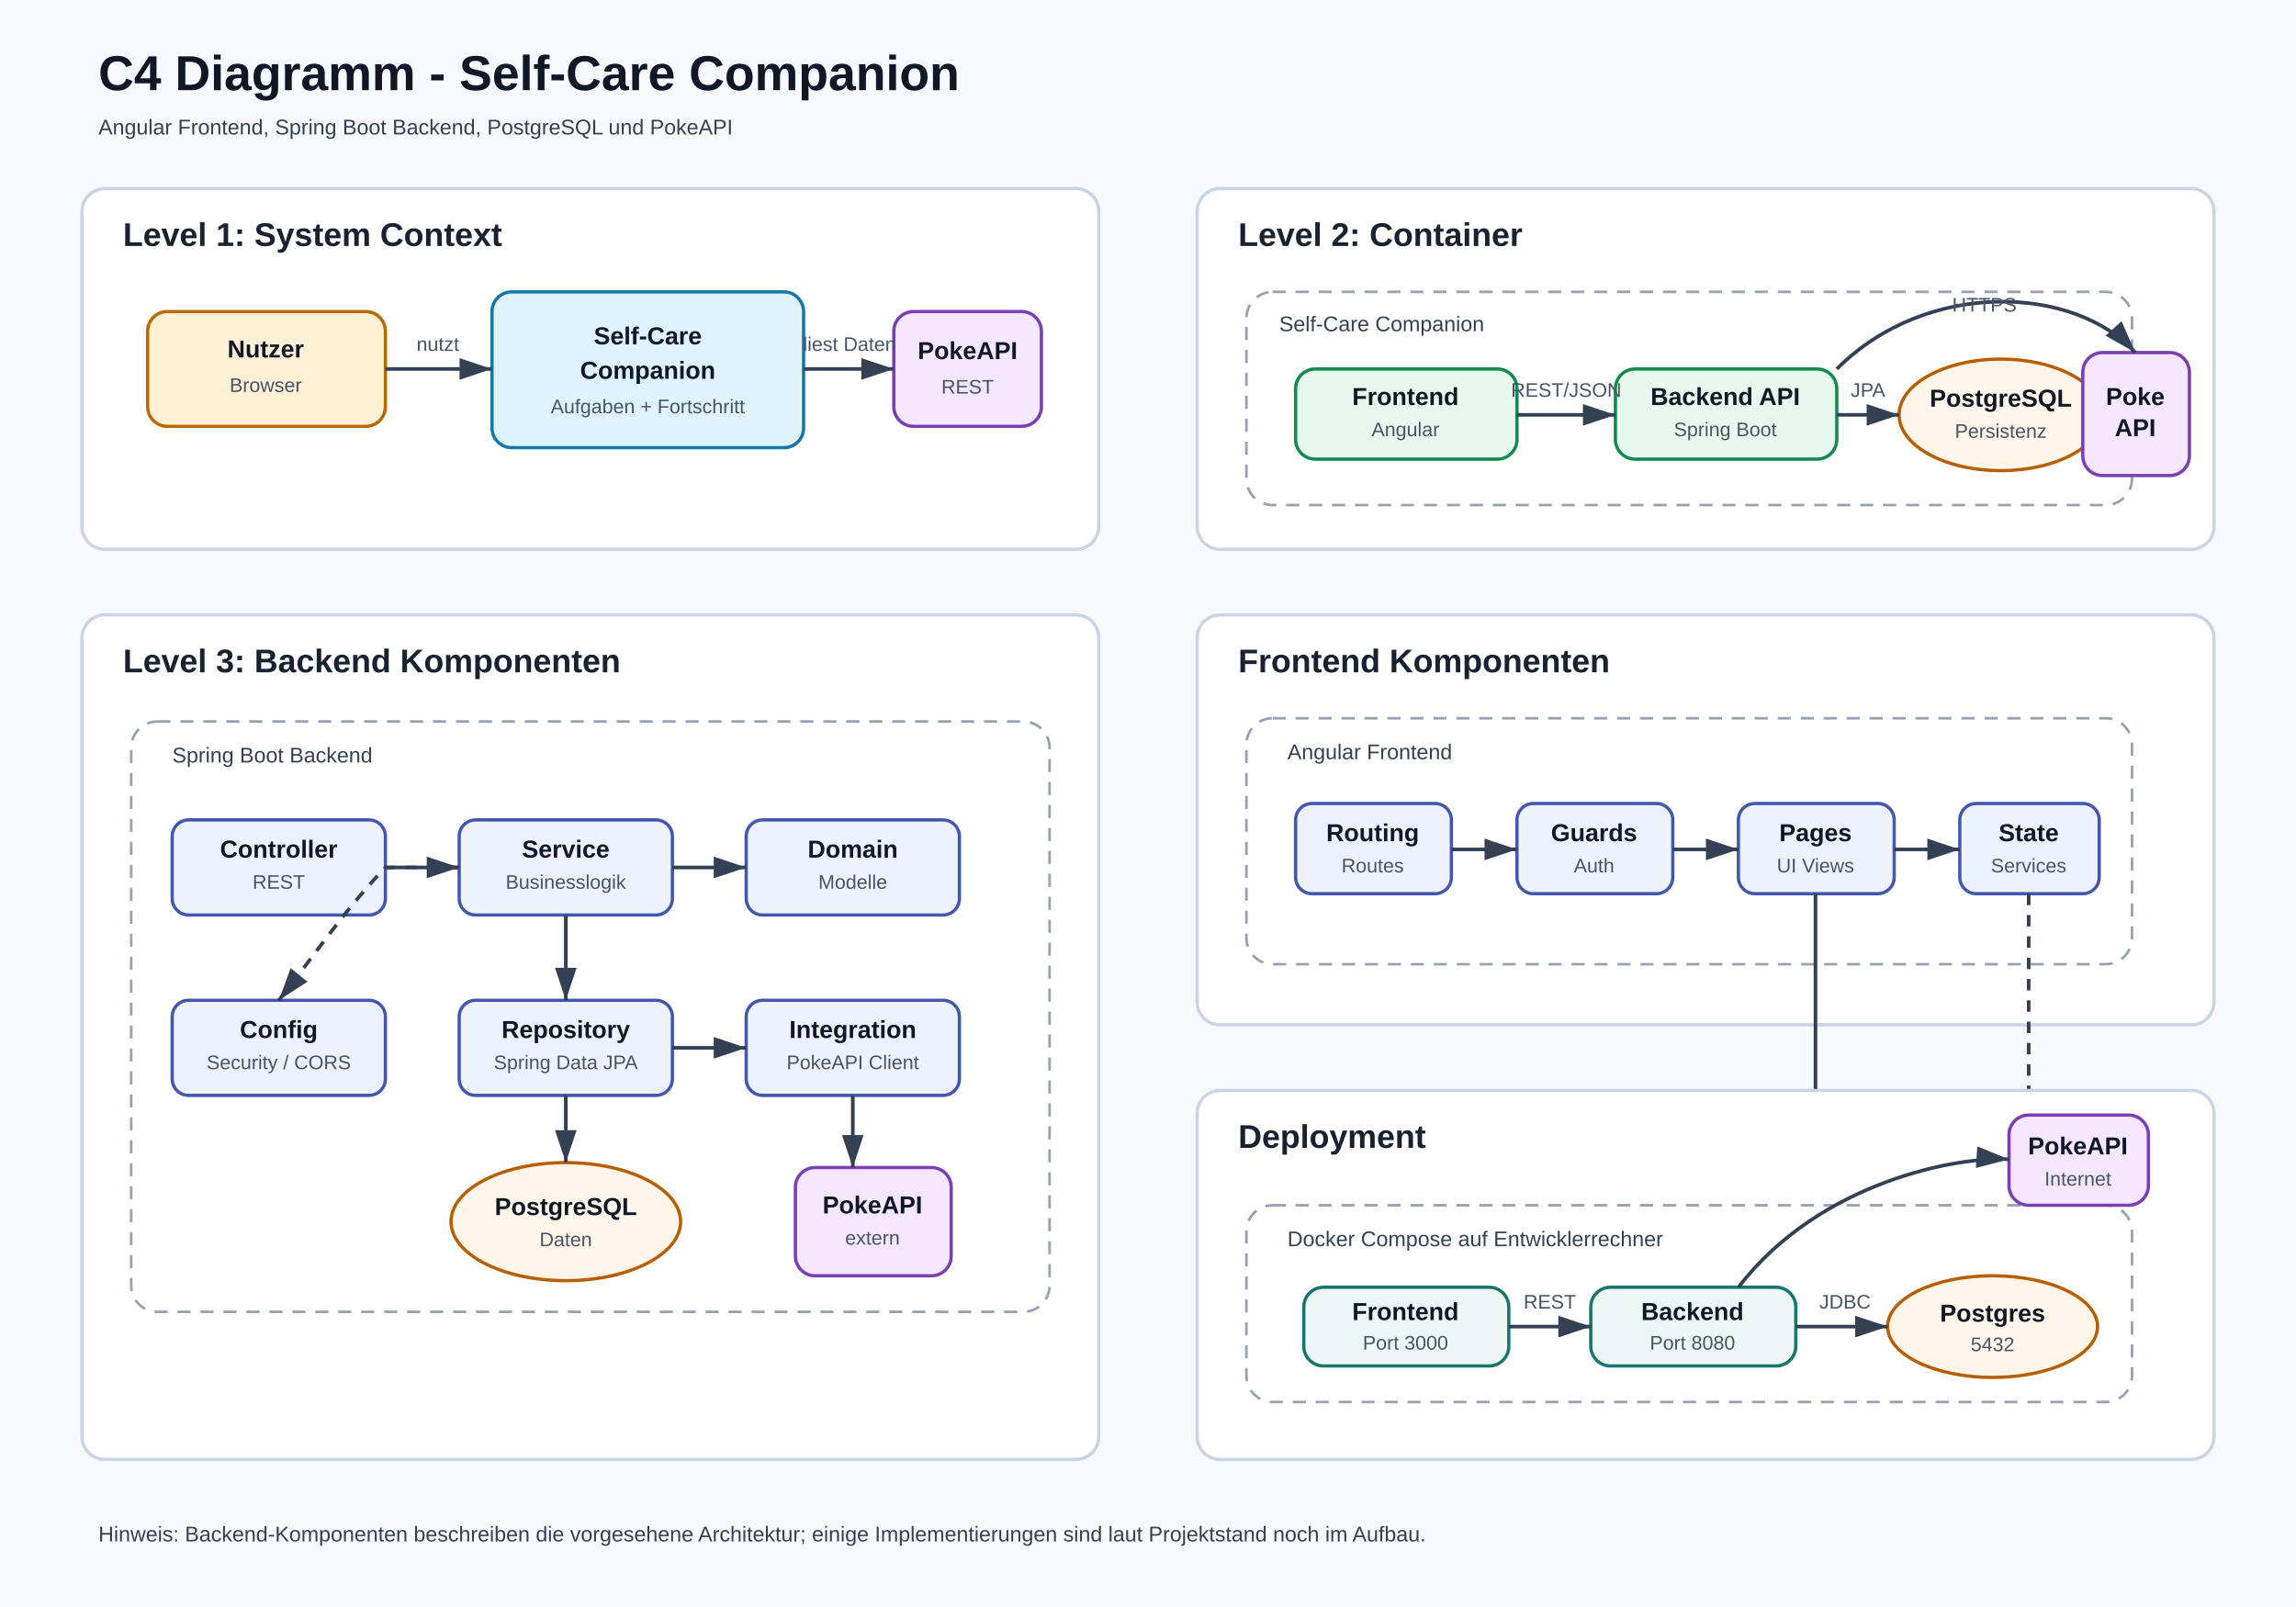
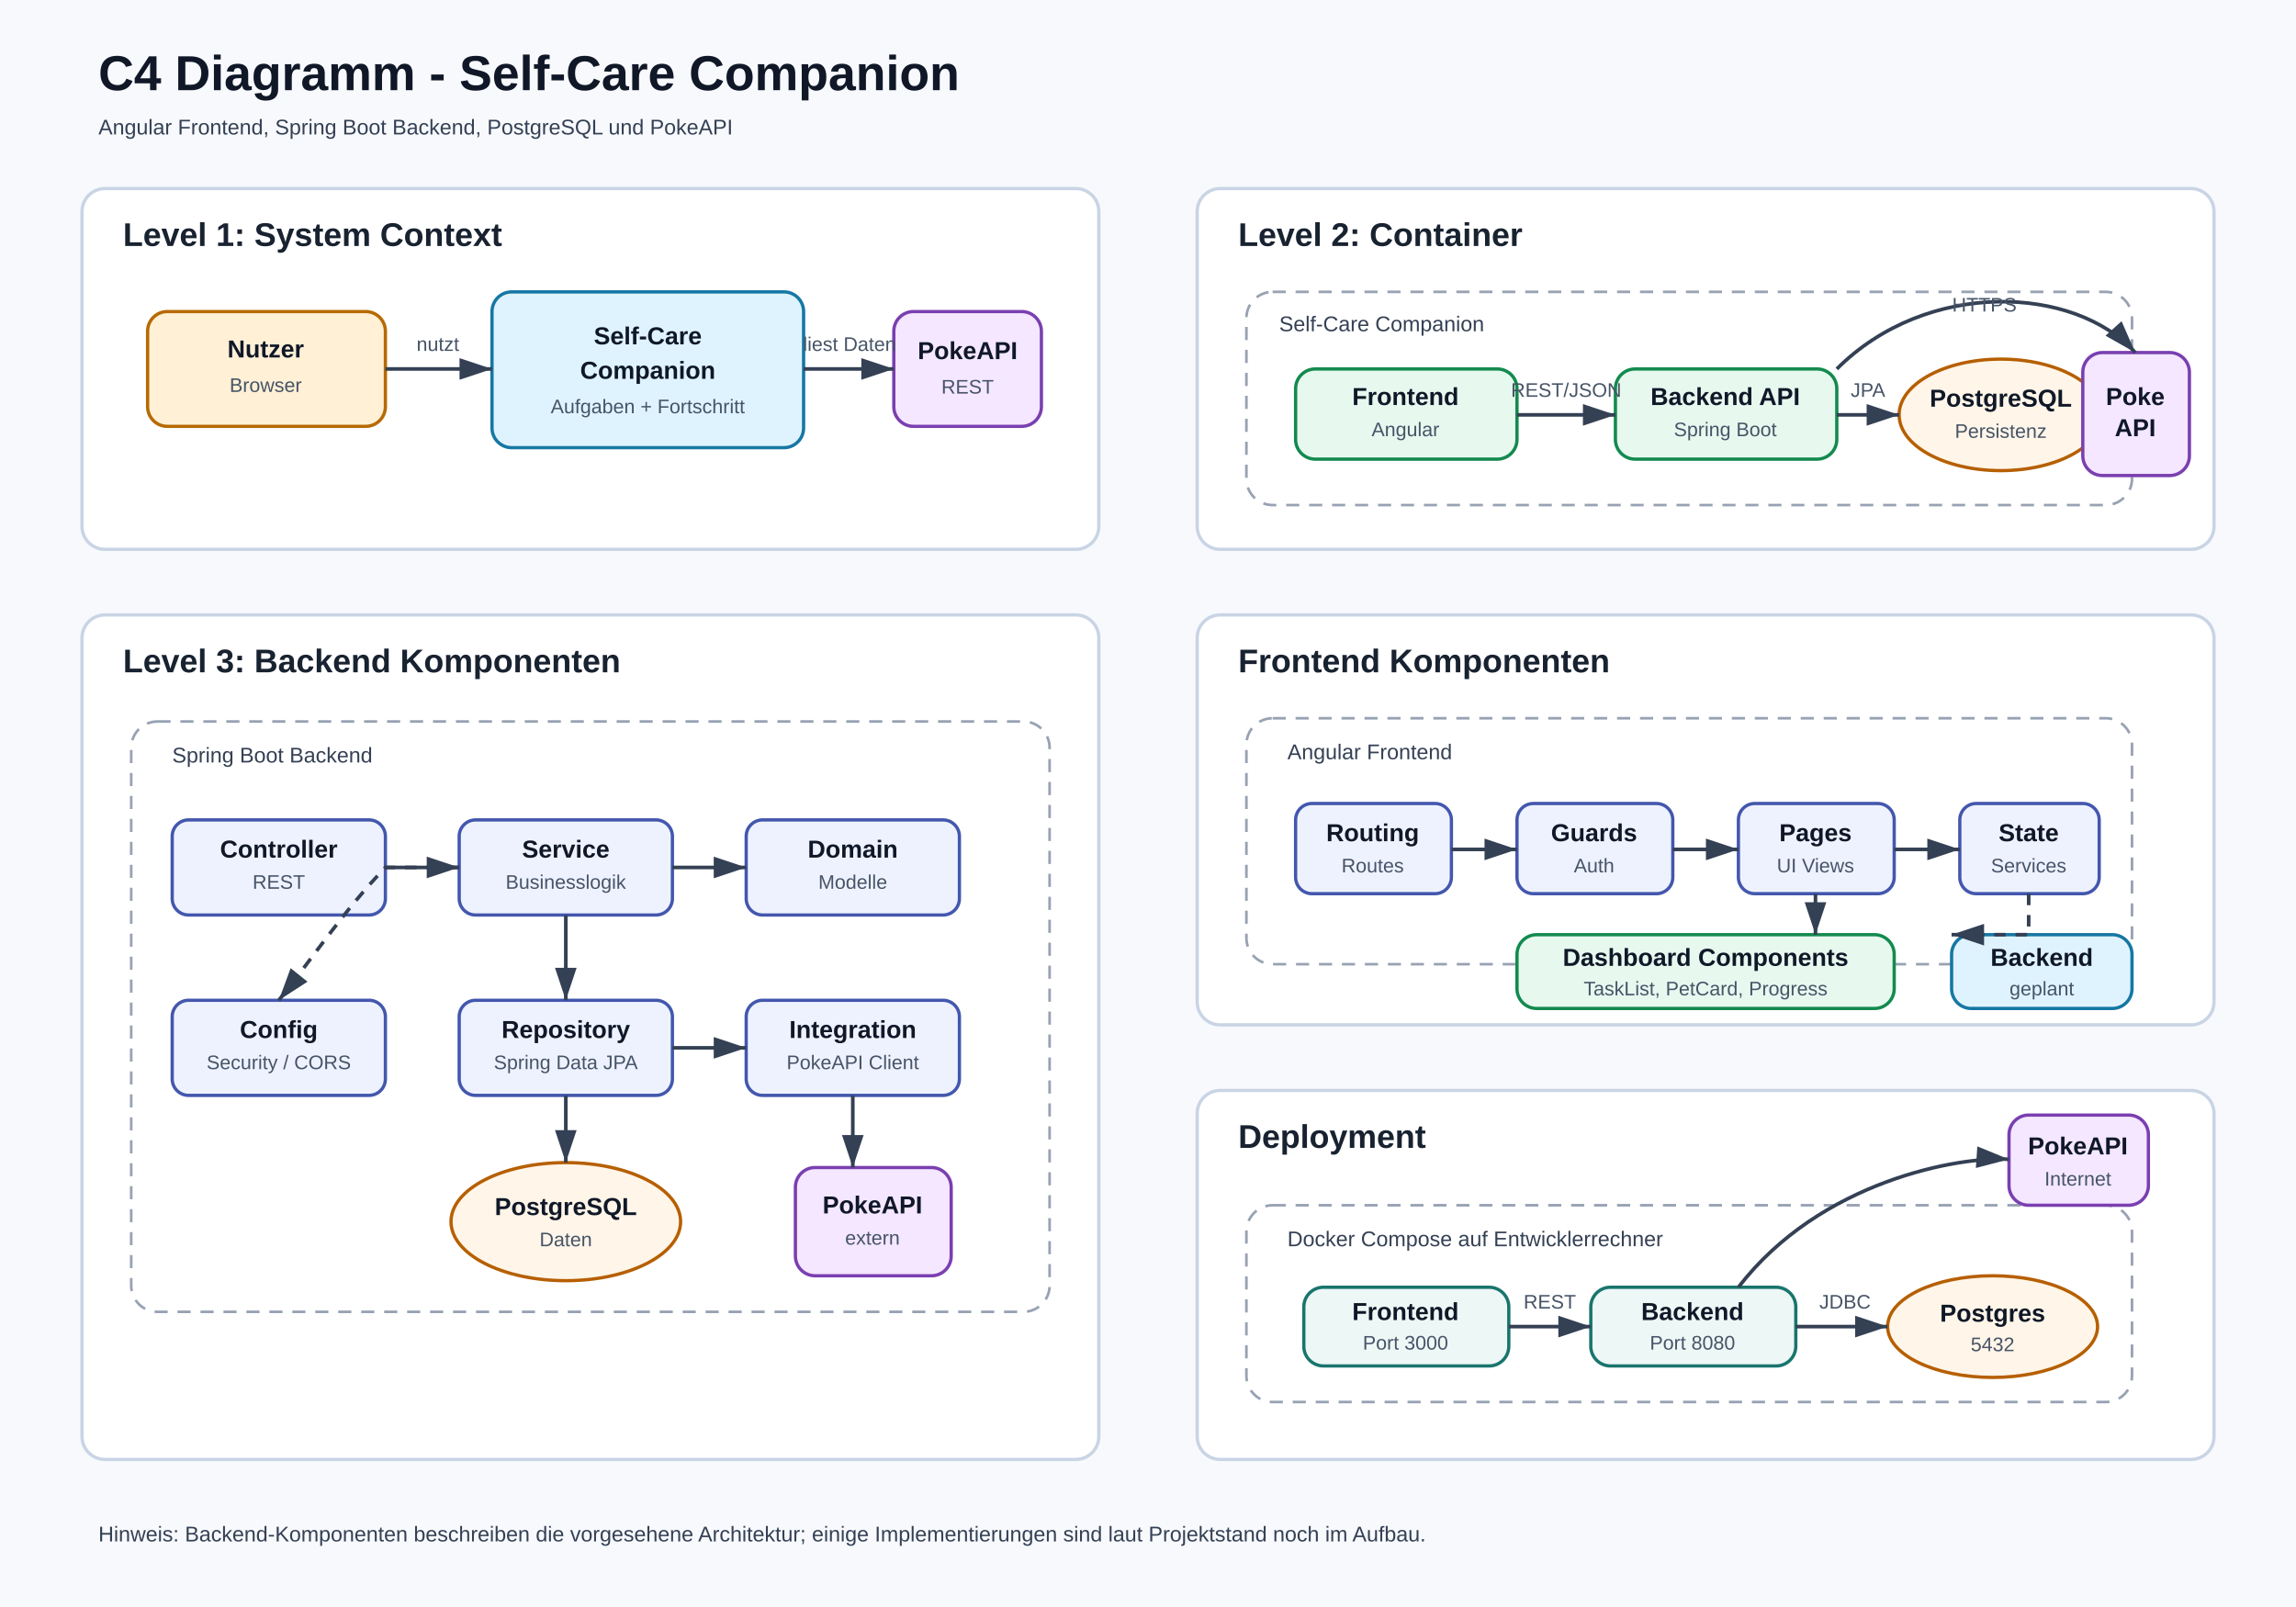
<svg xmlns="http://www.w3.org/2000/svg" width="1400" height="980" viewBox="0 0 1400 980" role="img" aria-labelledby="title desc">
  <defs>
    <marker id="arrow" markerWidth="10" markerHeight="10" refX="9" refY="3" orient="auto" markerUnits="strokeWidth">
      <path d="M0,0 L0,6 L9,3 z" fill="#344054" />
    </marker>
    <style>
      .bg { fill: #f7f9fc; }
      .panel { fill: #ffffff; stroke: #c9d4e5; stroke-width: 2; rx: 14; }
      .system { fill: #dff3ff; stroke: #1677a3; stroke-width: 2; rx: 12; }
      .person { fill: #fff0d6; stroke: #b66a00; stroke-width: 2; rx: 12; }
      .external { fill: #f4e7ff; stroke: #7a3fb0; stroke-width: 2; rx: 12; }
      .container { fill: #e7f8ef; stroke: #138a4e; stroke-width: 2; rx: 12; }
      .component { fill: #eef2ff; stroke: #4357ad; stroke-width: 2; rx: 10; }
      .database { fill: #fff5e8; stroke: #b65f00; stroke-width: 2; }
      .deploy { fill: #edf7f6; stroke: #19756d; stroke-width: 2; rx: 12; }
      .title { font: 700 30px Arial, sans-serif; fill: #101828; }
      .panelTitle { font: 700 20px Arial, sans-serif; fill: #182230; }
      .label { font: 700 15px Arial, sans-serif; fill: #101828; }
      .small { font: 13px Arial, sans-serif; fill: #344054; }
      .tiny { font: 12px Arial, sans-serif; fill: #475467; }
      .arrow { stroke: #344054; stroke-width: 2.2; fill: none; marker-end: url(#arrow); }
      .dash { stroke-dasharray: 7 6; }
      .group { fill: none; stroke: #98a2b3; stroke-width: 1.6; stroke-dasharray: 8 6; rx: 16; }
    </style>
  </defs>
  <rect class="bg" width="1400" height="980" />
  <text x="60" y="55" class="title">C4 Diagramm - Self-Care Companion</text>
  <text x="60" y="82" class="small">Angular Frontend, Spring Boot Backend, PostgreSQL und PokeAPI</text>
  <rect x="50" y="115" width="620" height="220" class="panel" />
  <text x="75" y="150" class="panelTitle">Level 1: System Context</text>
  <rect x="90" y="190" width="145" height="70" class="person" />
  <text x="162" y="218" text-anchor="middle" class="label">Nutzer</text>
  <text x="162" y="239" text-anchor="middle" class="tiny">Browser</text>
  <rect x="300" y="178" width="190" height="95" class="system" />
  <text x="395" y="210" text-anchor="middle" class="label">Self-Care</text>
  <text x="395" y="231" text-anchor="middle" class="label">Companion</text>
  <text x="395" y="252" text-anchor="middle" class="tiny">Aufgaben + Fortschritt</text>
  <rect x="545" y="190" width="90" height="70" class="external" />
  <text x="590" y="219" text-anchor="middle" class="label">PokeAPI</text>
  <text x="590" y="240" text-anchor="middle" class="tiny">REST</text>
  <path d="M235 225 H300" class="arrow" />
  <text x="267" y="214" text-anchor="middle" class="tiny">nutzt</text>
  <path d="M490 225 H545" class="arrow" />
  <text x="518" y="214" text-anchor="middle" class="tiny">liest Daten</text>
  <rect x="730" y="115" width="620" height="220" class="panel" />
  <text x="755" y="150" class="panelTitle">Level 2: Container</text>
  <rect x="760" y="178" width="540" height="130" class="group" />
  <text x="780" y="202" class="small">Self-Care Companion</text>
  <rect x="790" y="225" width="135" height="55" class="container" />
  <text x="857" y="247" text-anchor="middle" class="label">Frontend</text>
  <text x="857" y="266" text-anchor="middle" class="tiny">Angular</text>
  <rect x="985" y="225" width="135" height="55" class="container" />
  <text x="1052" y="247" text-anchor="middle" class="label">Backend API</text>
  <text x="1052" y="266" text-anchor="middle" class="tiny">Spring Boot</text>
  <ellipse cx="1220" cy="253" rx="62" ry="34" class="database" />
  <text x="1220" y="248" text-anchor="middle" class="label">PostgreSQL</text>
  <text x="1220" y="267" text-anchor="middle" class="tiny">Persistenz</text>
  <rect x="760" y="225" width="0" height="0" fill="none" />
  <path d="M925 253 H985" class="arrow" />
  <text x="955" y="242" text-anchor="middle" class="tiny">REST/JSON</text>
  <path d="M1120 253 H1158" class="arrow" />
  <text x="1139" y="242" text-anchor="middle" class="tiny">JPA</text>
  <rect x="1270" y="215" width="65" height="75" class="external" />
  <text x="1302" y="247" text-anchor="middle" class="label">Poke</text>
  <text x="1302" y="266" text-anchor="middle" class="label">API</text>
  <path d="M1120 225 C1175 170,1265 174,1302 215" class="arrow" />
  <text x="1210" y="190" text-anchor="middle" class="tiny">HTTPS</text>
  <rect x="50" y="375" width="620" height="515" class="panel" />
  <text x="75" y="410" class="panelTitle">Level 3: Backend Komponenten</text>
  <rect x="80" y="440" width="560" height="360" class="group" />
  <text x="105" y="465" class="small">Spring Boot Backend</text>
  <rect x="105" y="500" width="130" height="58" class="component" />
  <text x="170" y="523" text-anchor="middle" class="label">Controller</text>
  <text x="170" y="542" text-anchor="middle" class="tiny">REST</text>
  <rect x="280" y="500" width="130" height="58" class="component" />
  <text x="345" y="523" text-anchor="middle" class="label">Service</text>
  <text x="345" y="542" text-anchor="middle" class="tiny">Businesslogik</text>
  <rect x="455" y="500" width="130" height="58" class="component" />
  <text x="520" y="523" text-anchor="middle" class="label">Domain</text>
  <text x="520" y="542" text-anchor="middle" class="tiny">Modelle</text>
  <rect x="280" y="610" width="130" height="58" class="component" />
  <text x="345" y="633" text-anchor="middle" class="label">Repository</text>
  <text x="345" y="652" text-anchor="middle" class="tiny">Spring Data JPA</text>
  <rect x="455" y="610" width="130" height="58" class="component" />
  <text x="520" y="633" text-anchor="middle" class="label">Integration</text>
  <text x="520" y="652" text-anchor="middle" class="tiny">PokeAPI Client</text>
  <rect x="105" y="610" width="130" height="58" class="component" />
  <text x="170" y="633" text-anchor="middle" class="label">Config</text>
  <text x="170" y="652" text-anchor="middle" class="tiny">Security / CORS</text>
  <ellipse cx="345" cy="745" rx="70" ry="36" class="database" />
  <text x="345" y="741" text-anchor="middle" class="label">PostgreSQL</text>
  <text x="345" y="760" text-anchor="middle" class="tiny">Daten</text>
  <rect x="485" y="712" width="95" height="66" class="external" />
  <text x="532" y="740" text-anchor="middle" class="label">PokeAPI</text>
  <text x="532" y="759" text-anchor="middle" class="tiny">extern</text>
  <path d="M235 529 H280" class="arrow" />
  <path d="M410 529 H455" class="arrow" />
  <path d="M345 558 V610" class="arrow" />
  <path d="M410 639 H455" class="arrow" />
  <path d="M280 529 H235 C210 555,190 585,170 610" class="arrow dash" />
  <path d="M345 668 V709" class="arrow" />
  <path d="M520 668 V712" class="arrow" />
  <rect x="730" y="375" width="620" height="250" class="panel" />
  <text x="755" y="410" class="panelTitle">Frontend Komponenten</text>
  <rect x="760" y="438" width="540" height="150" class="group" />
  <text x="785" y="463" class="small">Angular Frontend</text>
  <rect x="790" y="490" width="95" height="55" class="component" />
  <text x="837" y="513" text-anchor="middle" class="label">Routing</text>
  <text x="837" y="532" text-anchor="middle" class="tiny">Routes</text>
  <rect x="925" y="490" width="95" height="55" class="component" />
  <text x="972" y="513" text-anchor="middle" class="label">Guards</text>
  <text x="972" y="532" text-anchor="middle" class="tiny">Auth</text>
  <rect x="1060" y="490" width="95" height="55" class="component" />
  <text x="1107" y="513" text-anchor="middle" class="label">Pages</text>
  <text x="1107" y="532" text-anchor="middle" class="tiny">UI Views</text>
  <rect x="1195" y="490" width="85" height="55" class="component" />
  <text x="1237" y="513" text-anchor="middle" class="label">State</text>
  <text x="1237" y="532" text-anchor="middle" class="tiny">Services</text>
  <path d="M885 518 H925" class="arrow" />
  <path d="M1020 518 H1060" class="arrow" />
  <path d="M1155 518 H1195" class="arrow" />
-   <rect x="925" y="695" width="230" height="55" class="container" />
-   <text x="1040" y="717" text-anchor="middle" class="label">Dashboard Components</text>
-   <text x="1040" y="736" text-anchor="middle" class="tiny">TaskList, PetCard, Progress</text>
-   <rect x="1190" y="695" width="110" height="55" class="system" />
-   <text x="1245" y="717" text-anchor="middle" class="label">Backend</text>
-   <text x="1245" y="736" text-anchor="middle" class="tiny">geplant</text>
-   <path d="M1107 545 V695" class="arrow" />
-   <path d="M1237 545 V695 H1190" class="arrow dash" />
+   <rect x="925" y="570" width="230" height="45" class="container" />
+   <text x="1040" y="589" text-anchor="middle" class="label">Dashboard Components</text>
+   <text x="1040" y="607" text-anchor="middle" class="tiny">TaskList, PetCard, Progress</text>
+   <rect x="1190" y="570" width="110" height="45" class="system" />
+   <text x="1245" y="589" text-anchor="middle" class="label">Backend</text>
+   <text x="1245" y="607" text-anchor="middle" class="tiny">geplant</text>
+   <path d="M1107 545 V570" class="arrow" />
+   <path d="M1237 545 V570 H1190" class="arrow dash" />
  <rect x="730" y="665" width="620" height="225" class="panel" />
  <text x="755" y="700" class="panelTitle">Deployment</text>
  <rect x="760" y="735" width="540" height="120" class="group" />
  <text x="785" y="760" class="small">Docker Compose auf Entwicklerrechner</text>
  <rect x="795" y="785" width="125" height="48" class="deploy" />
  <text x="857" y="805" text-anchor="middle" class="label">Frontend</text>
  <text x="857" y="823" text-anchor="middle" class="tiny">Port 3000</text>
  <rect x="970" y="785" width="125" height="48" class="deploy" />
  <text x="1032" y="805" text-anchor="middle" class="label">Backend</text>
  <text x="1032" y="823" text-anchor="middle" class="tiny">Port 8080</text>
  <ellipse cx="1215" cy="809" rx="64" ry="31" class="database" />
  <text x="1215" y="806" text-anchor="middle" class="label">Postgres</text>
  <text x="1215" y="824" text-anchor="middle" class="tiny">5432</text>
  <rect x="1225" y="680" width="85" height="55" class="external" />
  <text x="1267" y="704" text-anchor="middle" class="label">PokeAPI</text>
  <text x="1267" y="723" text-anchor="middle" class="tiny">Internet</text>
  <path d="M920 809 H970" class="arrow" />
  <path d="M1095 809 H1151" class="arrow" />
  <path d="M1060 785 C1110 720,1195 705,1225 707" class="arrow" />
  <text x="945" y="798" text-anchor="middle" class="tiny">REST</text>
  <text x="1125" y="798" text-anchor="middle" class="tiny">JDBC</text>
  <text x="60" y="940" class="small">Hinweis: Backend-Komponenten beschreiben die vorgesehene Architektur; einige Implementierungen sind laut Projektstand noch im Aufbau.</text>
</svg>
